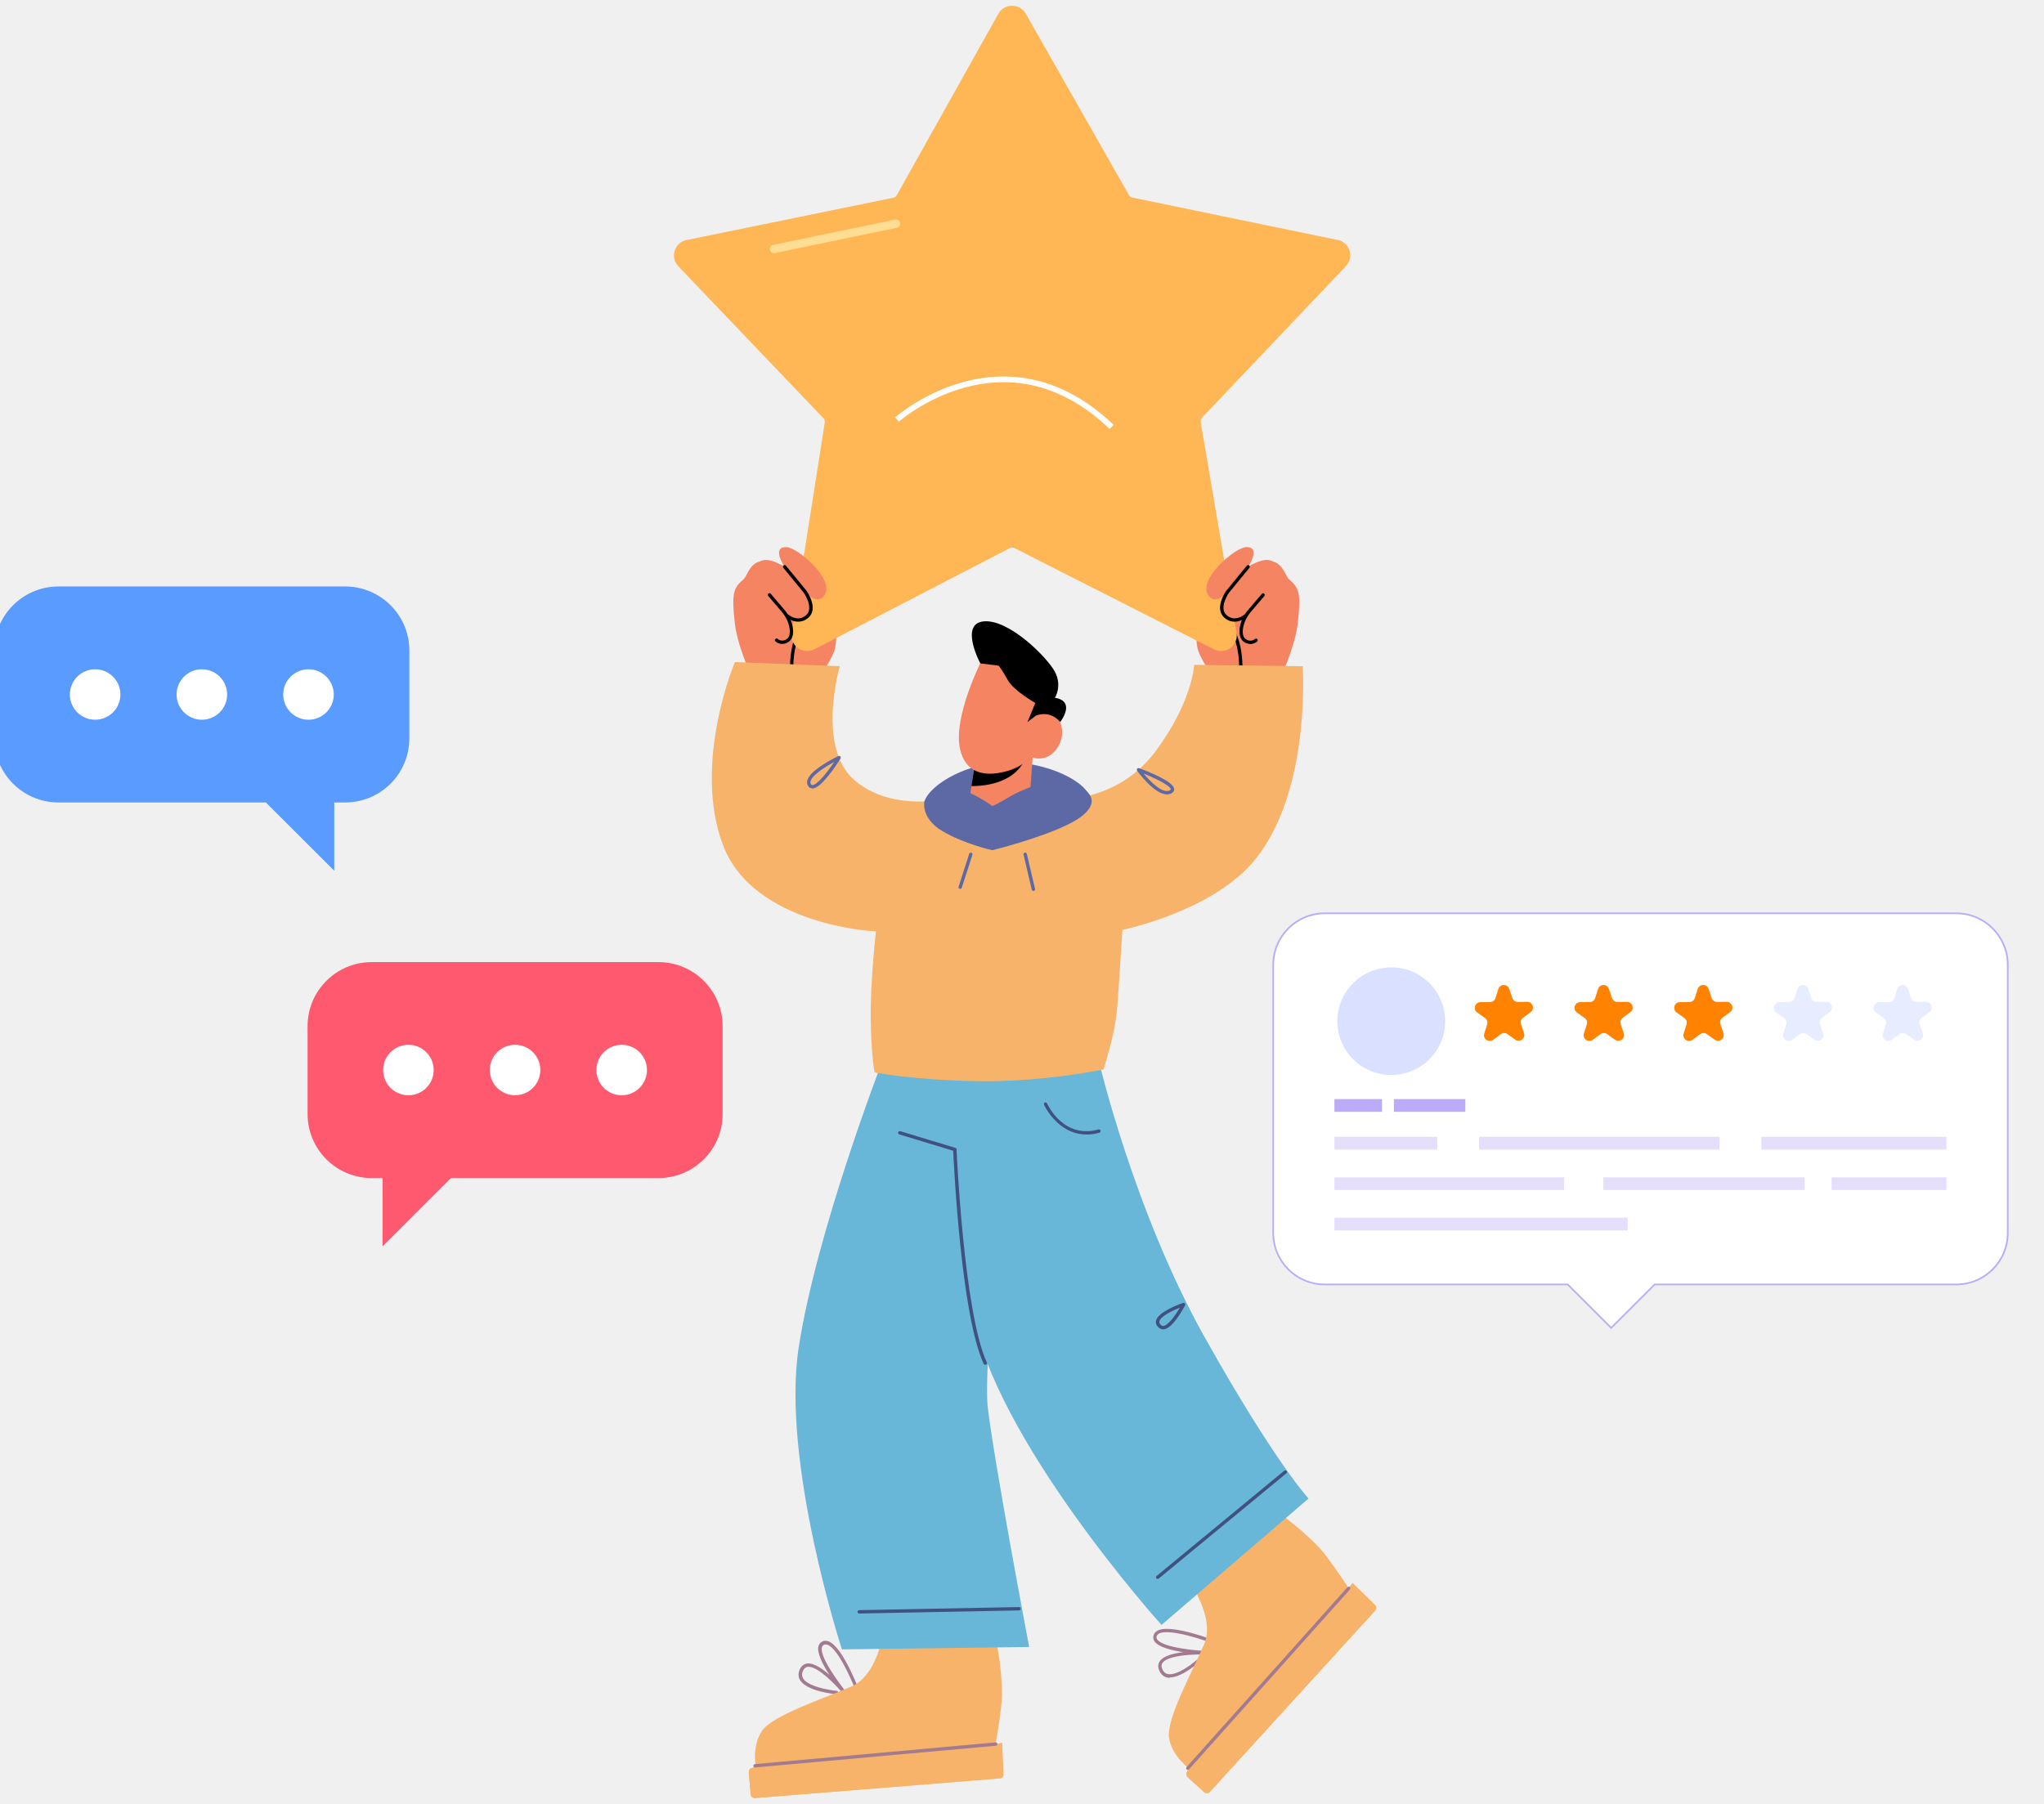
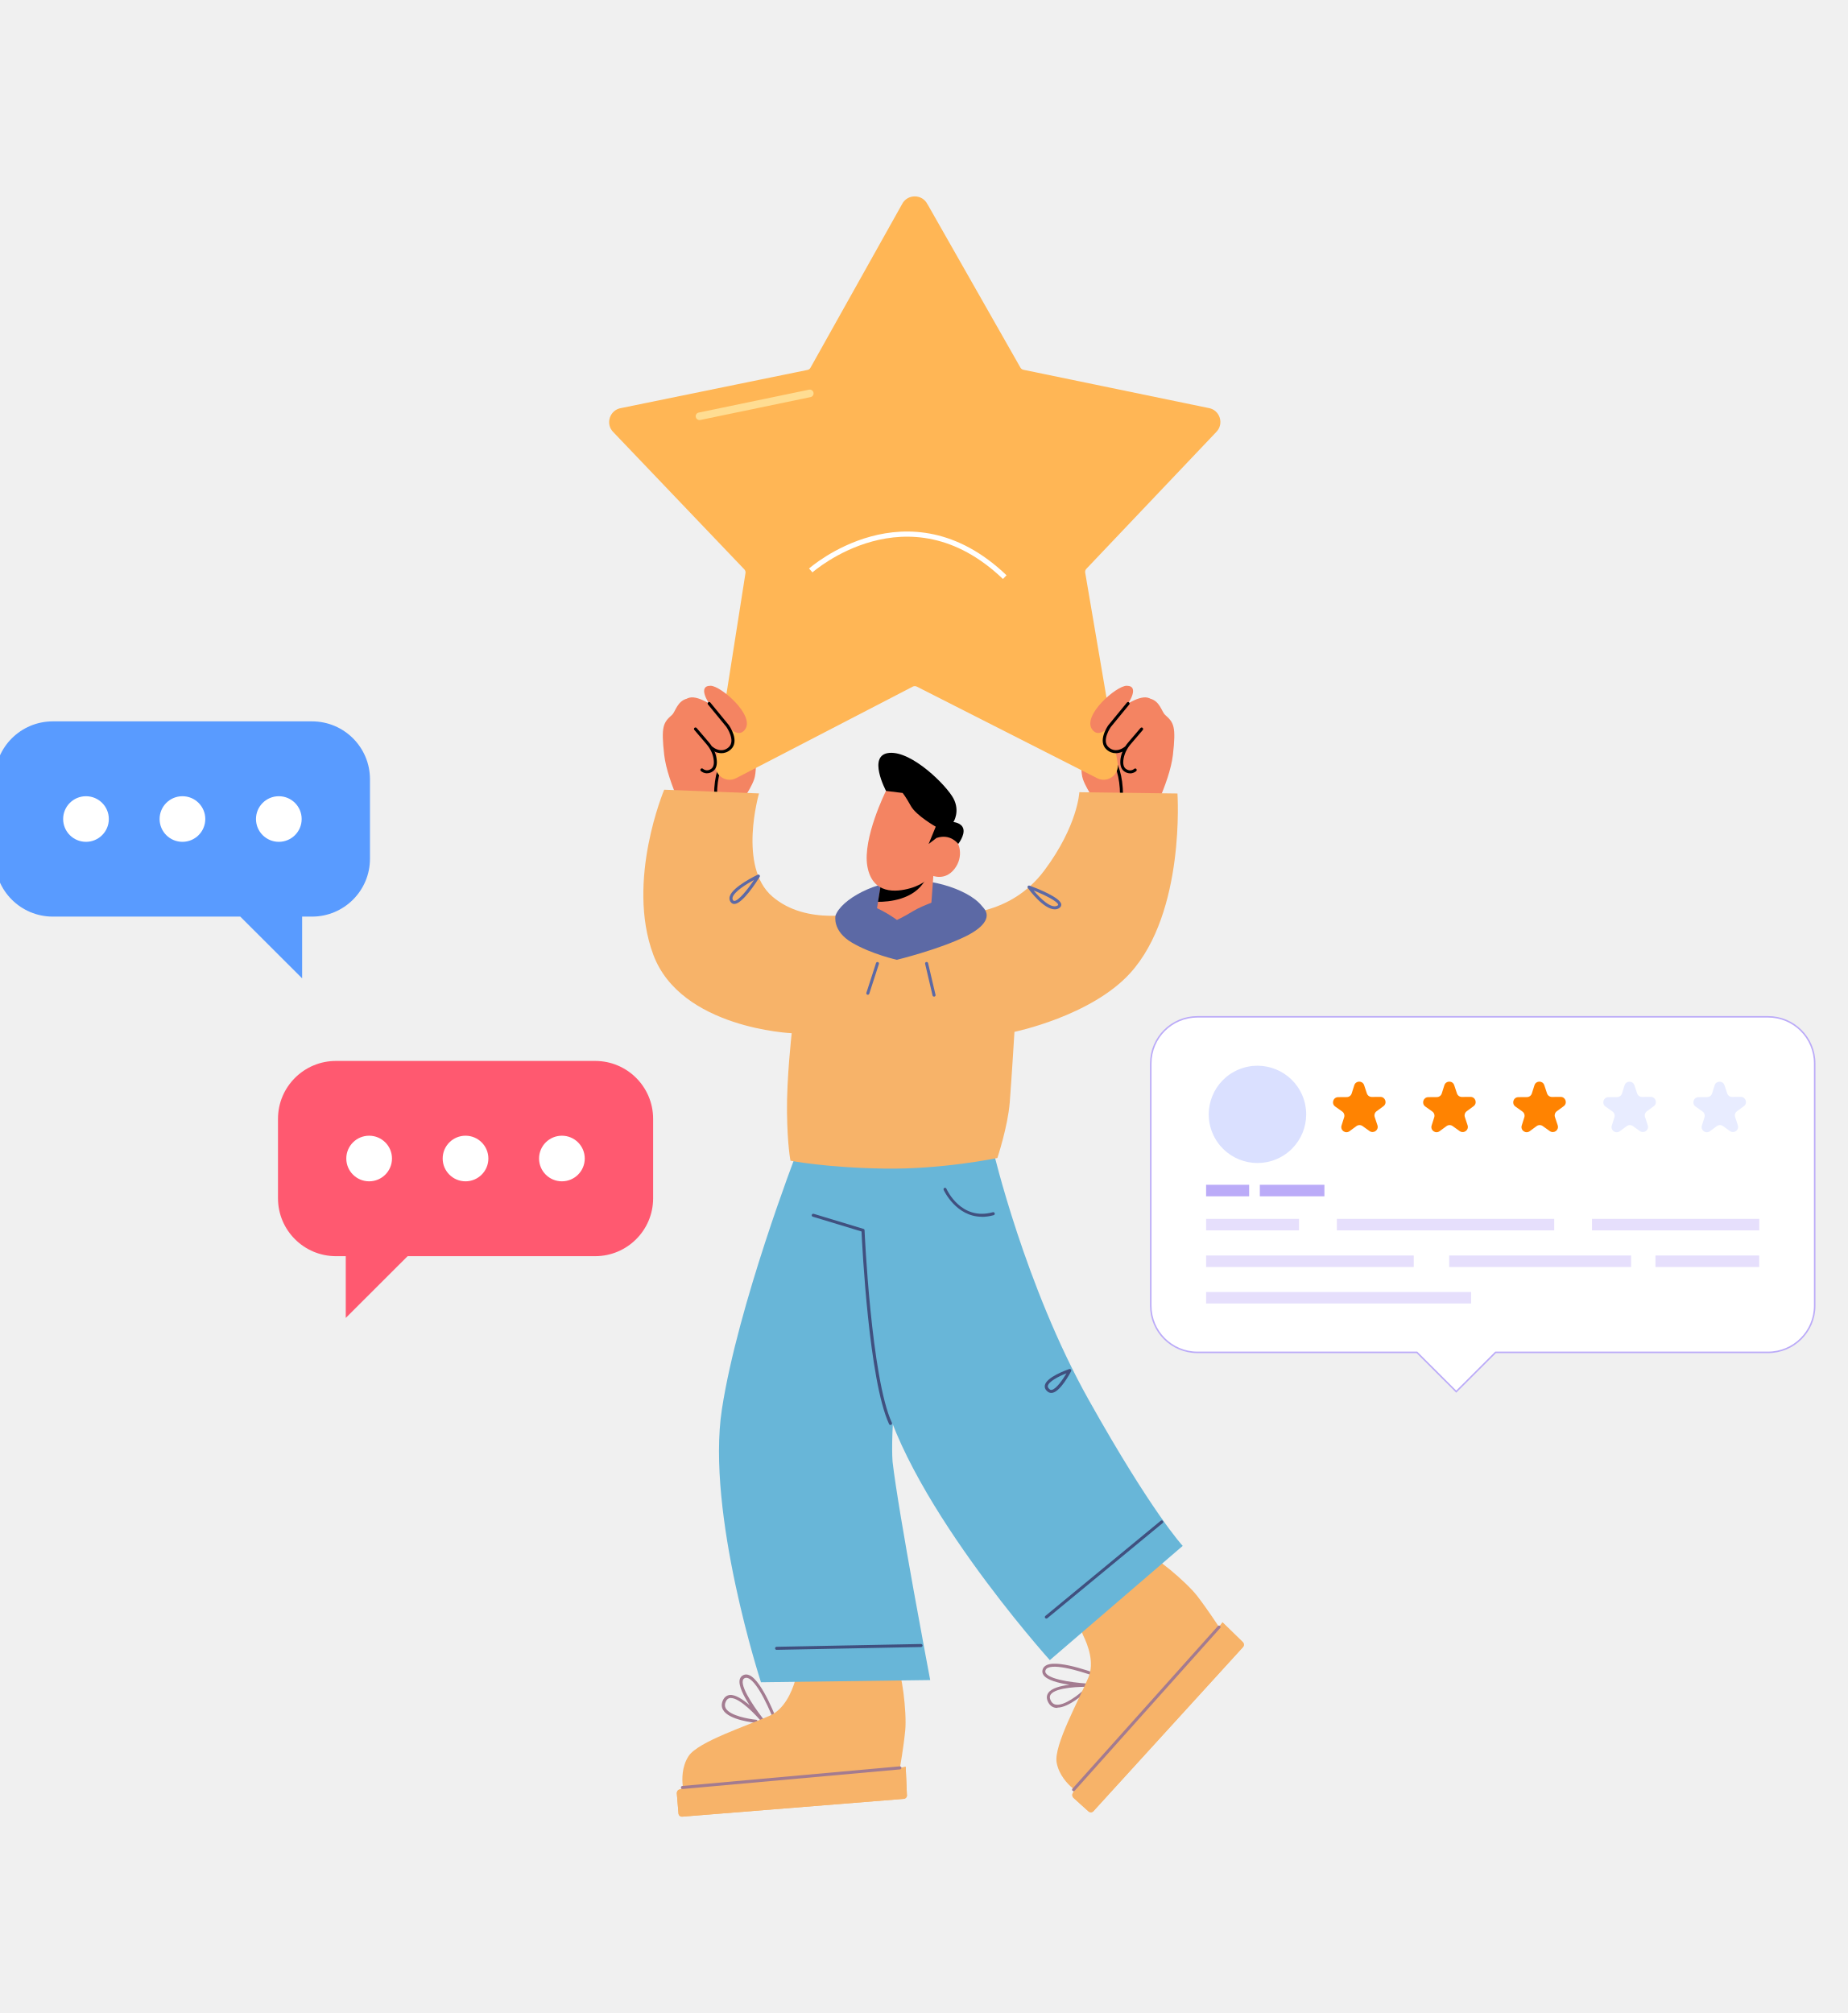
- <svg xmlns="http://www.w3.org/2000/svg" width="358" height="316" viewBox="0 0 358 316" fill="none">
+ <svg xmlns="http://www.w3.org/2000/svg" width="290" height="316" viewBox="0 0 358 316" fill="none">
  <g clip-path="url(#clip0_286_1593)">
    <g clip-path="url(#clip1_286_1593)">
      <path d="M133.667 122.741C133.667 122.741 129.358 114.769 128.711 109.249C128.079 103.714 128.535 102.98 130.211 101.497C130.917 100.865 131.226 98.737 133.255 98.311C135.285 97.885 137.02 103.126 137.02 103.126C137.02 103.126 137.594 99.338 139.3 99.911C141.006 100.484 141.771 107.413 141.771 107.413C141.771 107.413 143.535 102.627 144.859 103.068C146.182 103.493 146.977 111.642 146.138 113.976C145.315 116.311 143.021 119.188 143.021 119.188L133.653 122.741H133.667Z" fill="#F48462" />
      <path d="M138.667 117.368C138.506 117.368 138.373 117.236 138.373 117.074C138.373 109.249 142.403 107.355 142.565 107.281C142.712 107.223 142.888 107.281 142.947 107.428C143.021 107.575 142.947 107.751 142.8 107.81C142.756 107.825 138.932 109.66 138.947 117.074C138.947 117.236 138.814 117.368 138.653 117.368H138.667Z" fill="black" />
      <path d="M222.333 122.741C222.333 122.741 226.642 114.769 227.289 109.249C227.921 103.714 227.465 102.98 225.789 101.497C225.083 100.865 224.774 98.737 222.744 98.311C220.7 97.885 218.98 103.126 218.98 103.126C218.98 103.126 218.406 99.338 216.7 99.911C214.994 100.484 214.229 107.413 214.229 107.413C214.229 107.413 212.465 102.627 211.141 103.068C209.817 103.493 209.023 111.642 209.862 113.976C210.685 116.311 212.979 119.188 212.979 119.188L222.347 122.741H222.333Z" fill="#F48462" />
      <path d="M217.332 117.368C217.171 117.368 217.038 117.236 217.038 117.074C217.038 109.66 213.229 107.839 213.185 107.81C213.038 107.736 212.979 107.575 213.038 107.428C213.097 107.281 213.273 107.223 213.421 107.281C213.597 107.355 217.627 109.263 217.612 117.074C217.612 117.236 217.48 117.368 217.318 117.368H217.332Z" fill="black" />
      <path d="M169.61 148.964C169.61 148.964 160.801 143.561 161.889 140.419C162.977 137.292 169.625 133.519 176.463 133.519C183.302 133.519 190.846 136.925 191.037 140.346C191.214 143.752 169.625 148.964 169.625 148.964H169.61Z" fill="#5C69A5" />
      <path d="M150.491 297.22C150.374 297.22 150.256 297.147 150.212 297.03C149.418 294.842 146.918 288.984 145.006 288.176C144.756 288.074 144.535 288.059 144.329 288.147C144.123 288.235 144.006 288.382 143.947 288.602C143.55 290.261 146.888 294.813 148.344 296.604C148.403 296.677 148.447 296.721 148.462 296.736C148.565 296.868 148.55 297.044 148.418 297.147C148.285 297.25 148.109 297.235 148.006 297.103C147.977 297.059 147.918 297 147.859 296.927C146.579 295.385 143.403 292.008 141.638 292.008C141.594 292.008 141.535 292.008 141.491 292.008C141.123 292.052 140.859 292.258 140.667 292.654C140.417 293.154 140.417 293.594 140.638 294.005C141.462 295.459 145.182 296.09 146.535 296.222C146.697 296.222 146.815 296.384 146.8 296.545C146.8 296.707 146.653 296.839 146.477 296.809C146.271 296.795 141.256 296.325 140.109 294.299C139.785 293.726 139.785 293.08 140.109 292.405C140.403 291.817 140.829 291.494 141.403 291.421C142.476 291.304 143.962 292.273 145.271 293.418C144.094 291.612 143.065 289.586 143.344 288.426C143.447 288.03 143.682 287.736 144.065 287.56C144.418 287.398 144.8 287.413 145.212 287.589C147.741 288.676 150.609 296.457 150.727 296.78C150.786 296.927 150.712 297.103 150.55 297.162C150.521 297.162 150.477 297.176 150.447 297.176L150.491 297.22Z" fill="#A37B90" />
      <path d="M204.92 293.932C204.758 293.932 204.597 293.917 204.435 293.888C203.788 293.741 203.317 293.315 203.023 292.61C202.773 292.008 202.817 291.465 203.155 290.995C203.788 290.1 205.494 289.659 207.229 289.439C205.097 289.116 202.905 288.543 202.214 287.56C201.979 287.222 201.92 286.84 202.052 286.459C202.17 286.092 202.435 285.813 202.832 285.622C205.317 284.462 213.053 287.501 213.376 287.633C213.523 287.692 213.597 287.868 213.538 288.015C213.479 288.162 213.303 288.235 213.156 288.176C210.994 287.325 204.95 285.284 203.067 286.15C202.817 286.268 202.67 286.429 202.597 286.635C202.523 286.855 202.552 287.031 202.685 287.222C203.67 288.632 209.288 289.16 211.597 289.263C211.685 289.263 211.759 289.263 211.773 289.263C211.935 289.263 212.067 289.41 212.053 289.571C212.053 289.733 211.92 289.85 211.759 289.85C211.7 289.85 211.612 289.85 211.509 289.85C209.45 289.777 204.626 289.909 203.611 291.318C203.405 291.612 203.376 291.964 203.552 292.361C203.758 292.875 204.082 293.183 204.538 293.271C206.2 293.638 209.126 291.289 210.112 290.349C210.229 290.232 210.42 290.247 210.523 290.349C210.641 290.467 210.626 290.658 210.523 290.76C210.376 290.893 207.17 293.873 204.891 293.873L204.92 293.932Z" fill="#A37B90" />
      <path d="M175.757 310.83C175.772 311.197 175.493 311.52 175.125 311.55L132.211 315C131.829 315.029 131.505 314.75 131.476 314.368L131.152 310.463C131.152 310.081 131.388 309.773 131.726 309.729C131.961 309.685 132.153 309.553 132.241 309.347C132.285 309.245 132.314 309.112 132.3 308.98C132.167 307.835 132.079 305.354 133.432 303.269C135.27 300.45 144.947 297.338 149.212 295.414C151.992 294.166 153.403 290.878 154.05 288.749C154.403 287.574 155.448 286.737 156.683 286.679C161.551 286.488 173.037 286.018 173.772 286.15C174.713 286.326 175.757 294.886 175.419 298.248C175.095 301.61 174.39 305.545 174.39 305.545L175.507 305.339L175.743 310.83H175.757Z" fill="#F7B369" />
      <path d="M175.757 310.831C175.772 311.198 175.493 311.521 175.125 311.55L132.211 315C131.829 315.03 131.505 314.751 131.476 314.369L131.152 310.464C131.152 310.082 131.388 309.774 131.726 309.73C131.961 309.686 132.153 309.554 132.241 309.348C144.315 308.54 174.39 305.545 174.39 305.545L175.507 305.34L175.743 310.831H175.757Z" fill="#F7B369" />
      <path d="M240.833 281.188C241.098 281.437 241.113 281.863 240.863 282.142L211.891 313.928C211.641 314.207 211.2 314.222 210.92 313.972L208.009 311.344C207.744 311.065 207.714 310.683 207.92 310.404C208.067 310.213 208.111 309.979 208.038 309.773C208.009 309.67 207.935 309.553 207.832 309.465C206.95 308.716 205.2 306.969 204.758 304.517C204.17 301.199 209.112 292.331 210.92 288.015C212.097 285.21 210.876 281.848 209.891 279.851C209.347 278.75 209.538 277.429 210.391 276.548C213.818 273.083 221.877 264.92 222.509 264.509C223.303 263.995 229.936 269.545 231.995 272.232C234.054 274.904 236.23 278.251 236.23 278.251L236.907 277.341L240.848 281.188H240.833Z" fill="#F7B369" />
      <path d="M240.833 281.187C241.098 281.437 241.113 281.863 240.863 282.142L211.891 313.928C211.641 314.207 211.2 314.222 210.92 313.972L208.009 311.344C207.744 311.065 207.714 310.683 207.92 310.404C208.067 310.213 208.111 309.978 208.038 309.773C216.303 300.964 236.216 278.251 236.216 278.251L236.892 277.341L240.833 281.187Z" fill="#F7B369" />
      <path d="M154.33 186.476C154.33 186.476 142.976 215.927 139.888 236.071C136.8 256.229 147.462 288.955 147.462 288.955L180.257 288.529C180.257 288.529 174.095 256.082 172.963 246.216C172.125 235.351 178.007 188.326 178.007 188.326L154.315 186.461L154.33 186.476Z" fill="#68B6D8" />
      <path d="M192.464 185.902C192.464 185.902 198.626 212.197 210.965 234.22C223.303 256.228 229.186 262.527 229.186 262.527L203.435 284.667C203.435 284.667 173.963 251.956 170.316 229.654C166.669 207.352 166.948 187.341 166.948 187.341L192.464 185.917V185.902Z" fill="#68B6D8" />
      <path d="M190.302 198.749C185.228 198.749 182.89 193.596 182.86 193.537C182.802 193.39 182.86 193.214 183.008 193.155C183.155 193.097 183.331 193.155 183.39 193.302C183.508 193.566 186.258 199.571 192.39 197.868C192.552 197.824 192.714 197.912 192.758 198.074C192.802 198.235 192.714 198.397 192.552 198.441C191.743 198.661 190.993 198.764 190.287 198.764L190.302 198.749Z" fill="#40507F" />
      <path d="M203.714 232.885C203.479 232.885 203.273 232.811 203.082 232.679C202.479 232.239 202.42 231.769 202.464 231.446C202.714 229.831 206.744 228.422 207.2 228.26C207.317 228.231 207.435 228.26 207.523 228.348C207.597 228.436 207.611 228.568 207.567 228.671C207.361 229.068 205.538 232.503 203.994 232.855C203.905 232.87 203.817 232.885 203.729 232.885H203.714ZM206.656 229.082C205.097 229.699 203.17 230.712 203.052 231.534C203.052 231.622 202.994 231.872 203.435 232.209C203.552 232.298 203.685 232.327 203.847 232.283C204.729 232.077 205.95 230.286 206.656 229.097V229.082Z" fill="#40507F" />
      <path d="M202.758 276.607C202.67 276.607 202.596 276.577 202.538 276.504C202.435 276.386 202.449 276.196 202.582 276.093L224.936 257.652C225.068 257.55 225.244 257.564 225.347 257.696C225.45 257.829 225.436 258.005 225.303 258.108L202.949 276.548C202.949 276.548 202.832 276.621 202.758 276.621V276.607Z" fill="#40507F" />
      <path d="M172.551 239.095C172.434 239.095 172.331 239.036 172.286 238.919C168.375 230.462 167.08 204.402 166.948 201.598L157.506 198.735C157.345 198.691 157.256 198.529 157.315 198.368C157.359 198.206 157.536 198.133 157.683 198.177L167.33 201.098C167.448 201.128 167.536 201.245 167.536 201.363C167.536 201.642 168.83 230.022 172.831 238.669C172.904 238.816 172.831 238.992 172.684 239.065C172.639 239.08 172.595 239.095 172.566 239.095H172.551Z" fill="#40507F" />
      <path d="M150.491 282.671C150.33 282.671 150.197 282.538 150.197 282.377C150.197 282.215 150.33 282.083 150.491 282.083L178.478 281.54C178.654 281.569 178.772 281.672 178.772 281.834C178.772 281.995 178.64 282.127 178.478 282.127L150.491 282.671Z" fill="#40507F" />
      <path d="M132.241 309.641C132.094 309.641 131.961 309.524 131.947 309.377C131.947 309.215 132.049 309.069 132.211 309.054L174.36 305.251C174.536 305.237 174.669 305.354 174.684 305.516C174.684 305.677 174.581 305.824 174.419 305.839L132.27 309.641C132.27 309.641 132.255 309.641 132.241 309.641Z" fill="#A37B90" />
      <path d="M208.038 310.067C208.038 310.067 207.906 310.038 207.847 309.994C207.729 309.891 207.714 309.7 207.817 309.583L236.01 278.061C236.113 277.944 236.304 277.929 236.421 278.032C236.539 278.134 236.554 278.325 236.451 278.443L208.259 309.965C208.259 309.965 208.126 310.067 208.038 310.067Z" fill="#A37B90" />
      <path d="M147.08 116.722C147.08 116.722 142.947 130.905 149.653 136.675C156.359 142.445 166.374 139.89 168.566 139.714C170.757 139.538 177.022 138.98 181.331 139.802C185.655 140.624 195.846 140.375 202.361 131.654C208.876 122.933 209.156 116.473 209.156 116.473L228.171 116.722C228.171 116.722 229.73 139.743 218.994 151.548C211.435 159.858 196.582 162.911 196.582 162.911C196.582 162.911 196.037 171.897 195.67 176.58C195.302 181.249 193.273 187.357 193.273 187.357C193.273 187.357 182.596 189.603 171.316 189.412C160.036 189.236 153.183 187.885 153.183 187.885C153.183 187.885 152.594 185.11 152.506 178.548C152.418 171.985 153.418 163.176 153.418 163.176C153.418 163.176 131.932 162.265 126.593 147.951C121.255 133.636 128.711 115.988 128.711 115.988L147.08 116.708V116.722Z" fill="#F7B369" />
      <path d="M180.993 130.934L180.213 141.651C180.213 141.651 178.566 144.544 173.889 144.441C170.404 144.367 169.272 143.149 169.272 143.149L170.139 137.79L170.992 132.563L179.537 131.183L180.978 130.948L180.993 130.934Z" fill="#F48462" />
      <path d="M179.551 132.843C179.507 133.063 179.404 133.298 179.243 133.577C177.081 137.35 172.154 137.732 170.139 137.717L170.992 132.534L179.537 132.828L179.551 132.843Z" fill="black" />
      <path d="M171.683 116.223C171.683 116.223 167.11 125.385 168.08 130.846C169.066 136.308 173.639 135.868 176.419 135.075C179.198 134.282 180.596 132.608 180.596 132.608C180.596 132.608 183.052 133.753 184.934 131.375C186.816 128.997 185.993 126.001 184.61 125.209C183.213 124.416 181.419 125.385 181.419 125.385L182.978 122.742C182.978 122.742 178.404 108.207 171.683 116.223Z" fill="#F48462" />
      <path d="M161.904 140.419C161.904 140.419 161.242 143.355 165.08 145.616C168.919 147.877 173.801 148.949 173.801 148.949C173.801 148.949 181.905 146.967 187.081 144.427C191.037 142.489 192.126 140.375 190.434 138.73C188.728 137.071 182.787 137.071 182.787 137.071C182.787 137.071 178.875 138.334 176.963 139.508C175.051 140.683 173.816 141.226 173.816 141.226C173.816 141.226 170.566 138.833 168.08 138.305C165.595 137.761 165.095 138.539 165.095 138.539L161.918 140.419H161.904Z" fill="#5C69A5" />
      <path d="M168.169 155.717C168.169 155.717 168.11 155.717 168.08 155.717C167.919 155.673 167.845 155.497 167.889 155.35L169.757 149.58C169.801 149.419 169.978 149.345 170.125 149.39C170.286 149.434 170.36 149.61 170.316 149.757L168.448 155.527C168.404 155.644 168.286 155.732 168.169 155.732V155.717Z" fill="#5C69A5" />
      <path d="M180.993 156.084C180.86 156.084 180.743 155.996 180.713 155.864L179.272 149.727C179.228 149.566 179.331 149.419 179.493 149.375C179.654 149.345 179.816 149.433 179.846 149.595L181.287 155.732C181.331 155.893 181.228 156.04 181.066 156.084C181.037 156.084 181.022 156.084 180.993 156.084Z" fill="#5C69A5" />
      <path d="M142.285 138.128C142.05 138.128 141.741 138.04 141.521 137.658C141.344 137.35 141.3 137.012 141.418 136.645C141.991 134.766 146.624 132.563 146.83 132.461C146.947 132.402 147.094 132.431 147.183 132.534C147.271 132.637 147.285 132.769 147.212 132.886C146.668 133.767 143.874 138.128 142.3 138.128H142.285ZM146.109 133.488C144.565 134.311 142.315 135.735 141.976 136.821C141.918 137.027 141.932 137.203 142.021 137.364C142.109 137.526 142.197 137.511 142.285 137.541C143.109 137.541 144.874 135.338 146.109 133.488Z" fill="#5C69A5" />
      <path d="M204.391 139.171C202.258 139.171 199.508 135.501 199.17 135.031C199.096 134.928 199.096 134.781 199.17 134.678C199.243 134.576 199.39 134.532 199.508 134.576C200.92 135.089 205.553 136.895 205.655 138.231C205.655 138.452 205.597 138.745 205.17 138.98C204.935 139.112 204.67 139.171 204.405 139.171H204.391ZM200.288 135.515C201.538 137.013 203.67 139.112 204.876 138.466C204.964 138.422 205.067 138.349 205.052 138.275C205.008 137.703 202.699 136.47 200.288 135.515Z" fill="#5C69A5" />
      <path d="M140.609 110.614C140.609 110.614 140.52 110.614 140.476 110.585C139.241 110.012 139.829 107.839 139.903 107.59C139.947 107.428 140.123 107.34 140.27 107.384C140.432 107.428 140.52 107.605 140.476 107.766C140.329 108.265 140.079 109.733 140.726 110.042C140.873 110.115 140.947 110.291 140.873 110.438C140.815 110.556 140.712 110.614 140.594 110.614H140.609Z" fill="black" />
      <path d="M179.743 2.541L197.743 34.195C197.861 34.401 198.067 34.548 198.302 34.606L234.127 42.006C236.392 42.329 237.289 45.104 235.657 46.704L210.509 73.19C210.332 73.381 210.244 73.645 210.288 73.91L216.582 110.834C216.965 113.081 214.597 114.798 212.582 113.741L177.654 96.006C177.419 95.888 177.125 95.888 176.89 96.006L142.668 113.741C140.638 114.798 138.285 113.095 138.668 110.834L144.462 73.998C144.506 73.748 144.418 73.484 144.241 73.293L118.873 46.719C117.24 45.133 118.137 42.358 120.402 42.021L156.492 34.636C156.727 34.592 156.933 34.445 157.051 34.225L174.787 2.541C175.801 0.501 178.728 0.501 179.728 2.541H179.743Z" fill="#FFB655" />
      <path d="M135.55 44.355C135.212 44.355 134.903 44.12 134.829 43.768C134.741 43.372 135.006 42.975 135.403 42.902L156.771 38.468C157.168 38.395 157.565 38.644 157.639 39.041C157.727 39.437 157.462 39.833 157.065 39.907L135.697 44.341C135.697 44.341 135.594 44.355 135.55 44.355Z" fill="#FFDD92" />
      <path d="M221.244 104.228C221.244 104.228 226.848 100.147 225.495 104.947C224.48 108.589 219.671 113.448 218.288 112.45C216.891 111.452 218.112 107.913 218.112 107.913C218.112 107.913 215.994 109.719 214.641 107.987C213.406 106.416 215.024 103.655 215.024 103.655C215.024 103.655 212.979 106.166 211.641 104.316C209.67 101.6 216.332 95.845 218.318 95.845C220.95 95.845 218.612 99.28 218.612 99.28C218.612 99.28 222.744 96.638 223.406 99.236C224.068 101.835 221.244 104.228 221.244 104.228Z" fill="#F48462" />
      <path d="M218.994 112.816C218.641 112.816 218.244 112.714 217.832 112.42C217.2 111.95 216.965 111.069 217.156 109.88C217.332 108.794 217.847 107.737 218.627 106.826L221.009 104.037C221.112 103.905 221.303 103.89 221.421 104.007C221.538 104.11 221.553 104.301 221.45 104.418L219.068 107.208C218.362 108.045 217.906 108.999 217.729 109.983C217.568 110.952 217.715 111.613 218.171 111.95C219.038 112.582 219.715 112.009 219.788 111.95C219.906 111.847 220.097 111.847 220.2 111.965C220.303 112.082 220.303 112.273 220.185 112.376C219.965 112.582 219.509 112.831 218.98 112.831L218.994 112.816Z" fill="black" />
      <path d="M216.215 108.911C215.626 108.911 215.009 108.72 214.435 108.206C212.612 106.577 214.685 103.611 214.774 103.494L218.377 99.104C218.48 98.972 218.671 98.957 218.788 99.06C218.906 99.162 218.935 99.353 218.833 99.471L215.244 103.846C215.244 103.846 213.391 106.489 214.832 107.766C216.274 109.043 217.847 107.751 217.921 107.693C218.038 107.59 218.23 107.604 218.332 107.722C218.435 107.839 218.421 108.03 218.303 108.133C217.891 108.485 217.097 108.911 216.229 108.911H216.215Z" fill="black" />
      <path d="M134.77 104.228C134.77 104.228 129.167 100.147 130.52 104.947C131.535 108.589 136.344 113.448 137.726 112.45C139.123 111.452 137.903 107.913 137.903 107.913C137.903 107.913 140.02 109.719 141.373 107.987C142.609 106.416 140.991 103.655 140.991 103.655C140.991 103.655 143.035 106.166 144.374 104.316C146.344 101.6 139.682 95.845 137.697 95.845C135.064 95.845 137.403 99.28 137.403 99.28C137.403 99.28 133.27 96.638 132.608 99.236C131.947 101.835 134.77 104.228 134.77 104.228Z" fill="#F48462" />
      <path d="M137.02 112.816C136.476 112.816 136.035 112.567 135.814 112.361C135.697 112.258 135.682 112.068 135.8 111.95C135.917 111.833 136.094 111.818 136.212 111.935C136.285 111.994 136.976 112.567 137.829 111.935C138.285 111.598 138.432 110.937 138.27 109.968C138.109 108.984 137.638 108.03 136.932 107.193L134.55 104.404C134.447 104.286 134.461 104.095 134.579 103.993C134.711 103.89 134.888 103.904 134.991 104.022L137.373 106.811C138.153 107.722 138.653 108.779 138.844 109.865C139.05 111.069 138.815 111.921 138.167 112.405C137.77 112.699 137.373 112.802 137.006 112.802L137.02 112.816Z" fill="black" />
      <path d="M139.8 108.911C138.932 108.911 138.153 108.485 137.726 108.133C137.609 108.03 137.594 107.839 137.697 107.722C137.8 107.604 137.991 107.59 138.109 107.693C138.167 107.751 139.756 109.058 141.197 107.766C142.624 106.489 140.785 103.861 140.771 103.831L137.197 99.471C137.094 99.339 137.109 99.162 137.241 99.06C137.359 98.957 137.55 98.972 137.653 99.104L141.241 103.479C141.344 103.626 143.418 106.591 141.594 108.206C141.006 108.72 140.388 108.911 139.8 108.911Z" fill="black" />
      <path d="M181.419 125.384L179.949 126.515L181.331 123.152C181.331 123.152 177.551 121.009 176.522 119.159C175.493 117.309 174.919 116.619 174.919 116.619L171.698 116.223C171.698 116.223 167.948 109.205 172.36 108.852C176.772 108.5 183.434 115.18 184.758 117.676C186.096 120.187 184.758 122.257 184.758 122.257C184.758 122.257 186.39 122.374 186.684 123.608C186.978 124.855 185.684 126.5 185.684 126.5C185.684 126.5 184.169 124.371 181.419 125.369V125.384Z" fill="black" />
      <path d="M157.109 73.499C157.109 73.499 175.904 56.821 194.699 74.791" stroke="white" stroke-miterlimit="10" />
      <path d="M60.458 102.745H10.236C4.03 102.745 -1 107.766 -1 113.962V129.363C-1 135.559 4.03 140.58 10.236 140.58H46.561L58.547 152.546V140.58H60.458C66.665 140.58 71.694 135.559 71.694 129.363V113.962C71.694 107.766 66.665 102.745 60.458 102.745Z" fill="#599BFF" />
      <path d="M16.663 126.089C19.107 126.089 21.089 124.111 21.089 121.67C21.089 119.23 19.107 117.251 16.663 117.251C14.218 117.251 12.236 119.23 12.236 121.67C12.236 124.111 14.218 126.089 16.663 126.089Z" fill="white" />
      <path d="M35.354 126.089C37.799 126.089 39.781 124.111 39.781 121.67C39.781 119.23 37.799 117.251 35.354 117.251C32.91 117.251 30.928 119.23 30.928 121.67C30.928 124.111 32.91 126.089 35.354 126.089Z" fill="white" />
      <path d="M54.032 126.089C56.476 126.089 58.458 124.111 58.458 121.67C58.458 119.23 56.476 117.251 54.032 117.251C51.587 117.251 49.605 119.23 49.605 121.67C49.605 124.111 51.587 126.089 54.032 126.089Z" fill="white" />
      <path d="M65.106 206.384H115.328C121.534 206.384 126.564 201.362 126.564 195.167V179.766C126.564 173.571 121.534 168.549 115.328 168.549H65.106C58.9 168.549 53.87 173.571 53.87 179.766V195.167C53.87 201.362 58.9 206.384 65.106 206.384Z" fill="#FF5970" />
      <path d="M108.887 191.878C111.332 191.878 113.314 189.9 113.314 187.459C113.314 185.019 111.332 183.04 108.887 183.04C106.442 183.04 104.46 185.019 104.46 187.459C104.46 189.9 106.442 191.878 108.887 191.878Z" fill="white" />
      <path d="M90.21 191.878C92.654 191.878 94.636 189.9 94.636 187.459C94.636 185.019 92.654 183.04 90.21 183.04C87.765 183.04 85.783 185.019 85.783 187.459C85.783 189.9 87.765 191.878 90.21 191.878Z" fill="white" />
      <path d="M71.532 191.878C73.977 191.878 75.959 189.9 75.959 187.459C75.959 185.019 73.977 183.04 71.532 183.04C69.088 183.04 67.106 185.019 67.106 187.459C67.106 189.9 69.088 191.878 71.532 191.878Z" fill="white" />
      <path d="M67.003 199.44V218.35L82.474 202.904C82.474 202.904 66.429 200.012 67.003 199.425V199.44Z" fill="#FF5970" />
      <path d="M342.608 160H232.044C227.044 160 223 164.038 223 169.029V215.996C223 220.988 227.044 225.026 232.044 225.026H274.576L282.194 232.631L289.812 225.026H342.608C347.608 225.026 351.652 220.988 351.652 215.996V169.029C351.652 164.038 347.608 160 342.608 160Z" fill="white" stroke="#BBABF8" stroke-width="0.29" stroke-miterlimit="10" />
      <path d="M247.34 187.591C252.145 185.57 254.4 180.043 252.376 175.245C250.352 170.448 244.816 168.197 240.01 170.217C235.205 172.238 232.95 177.765 234.974 182.563C236.998 187.36 242.534 189.611 247.34 187.591Z" fill="#DAE0FF" />
      <path d="M262.438 173.255C262.732 172.334 264.033 172.325 264.34 173.242L264.875 174.844C265.012 175.255 265.398 175.531 265.831 175.527L267.486 175.514C268.456 175.506 268.868 176.745 268.087 177.32L266.75 178.302C266.401 178.56 266.257 179.013 266.394 179.425L266.923 181.01C267.23 181.929 266.181 182.703 265.393 182.14L264.033 181.167C263.681 180.916 263.207 180.919 262.859 181.175L261.511 182.166C260.731 182.74 259.672 181.979 259.966 181.056L260.471 179.473C260.603 179.059 260.453 178.607 260.099 178.355L258.733 177.382C257.944 176.819 258.336 175.575 259.305 175.567L260.983 175.554C261.415 175.55 261.796 175.269 261.928 174.858L262.438 173.255Z" fill="#FF8301" />
      <path d="M279.895 173.255C280.189 172.334 281.49 172.325 281.796 173.242L282.331 174.844C282.468 175.255 282.855 175.531 283.288 175.527L284.951 175.514C285.92 175.506 286.333 176.743 285.553 177.319L284.218 178.303C283.87 178.56 283.727 179.012 283.863 179.422L284.392 181.02C284.696 181.938 283.648 182.71 282.861 182.148L281.489 181.167C281.137 180.916 280.664 180.919 280.315 181.175L278.968 182.166C278.188 182.74 277.129 181.979 277.423 181.056L277.928 179.472C278.06 179.058 277.91 178.607 277.557 178.354L276.195 177.381C275.407 176.817 275.8 175.575 276.769 175.567L278.439 175.554C278.872 175.55 279.253 175.269 279.384 174.858L279.895 173.255Z" fill="#FF8301" />
      <path d="M297.352 173.255C297.645 172.334 298.946 172.325 299.253 173.242L299.788 174.844C299.925 175.255 300.311 175.531 300.744 175.527L302.414 175.514C303.384 175.506 303.796 176.745 303.014 177.32L301.678 178.302C301.328 178.56 301.185 179.013 301.322 179.425L301.854 181.017C302.16 181.936 301.113 182.71 300.325 182.148L298.947 181.166C298.594 180.915 298.12 180.919 297.772 181.176L296.432 182.165C295.653 182.74 294.593 181.982 294.885 181.059L295.387 179.47C295.518 179.057 295.367 178.607 295.015 178.356L293.652 177.381C292.864 176.817 293.257 175.575 294.225 175.567L295.896 175.554C296.328 175.55 296.709 175.269 296.841 174.858L297.352 173.255Z" fill="#FF8301" />
      <path d="M314.812 173.27C315.104 172.347 316.407 172.336 316.714 173.255L317.244 174.844C317.382 175.255 317.768 175.531 318.201 175.527L319.871 175.514C320.84 175.506 321.252 176.745 320.471 177.32L319.135 178.302C318.785 178.56 318.641 179.013 318.779 179.425L319.308 181.01C319.615 181.929 318.566 182.703 317.778 182.14L316.417 181.167C316.065 180.916 315.592 180.919 315.243 181.175L313.885 182.174C313.106 182.747 312.048 181.989 312.339 181.067L312.844 179.47C312.974 179.057 312.824 178.607 312.472 178.356L311.108 177.381C310.32 176.817 310.713 175.575 311.682 175.567L313.365 175.554C313.799 175.55 314.18 175.268 314.311 174.855L314.812 173.27Z" fill="#E8ECFF" />
      <path d="M332.268 173.27C332.56 172.347 333.864 172.336 334.17 173.255L334.701 174.844C334.838 175.255 335.224 175.531 335.657 175.527L337.327 175.514C338.297 175.506 338.709 176.745 337.928 177.32L336.591 178.302C336.242 178.56 336.098 179.013 336.235 179.425L336.764 181.01C337.071 181.929 336.023 182.703 335.234 182.14L333.874 181.167C333.522 180.916 333.048 180.919 332.7 181.175L331.342 182.174C330.562 182.747 329.504 181.989 329.796 181.067L330.3 179.47C330.431 179.057 330.281 178.607 329.928 178.356L328.565 177.381C327.777 176.817 328.17 175.575 329.138 175.567L330.822 175.554C331.255 175.55 331.637 175.268 331.767 174.855L332.268 173.27Z" fill="#E8ECFF" />
      <path d="M242.06 192.55H233.721V194.781H242.06V192.55Z" fill="#BBABF8" />
      <path d="M256.648 192.55H244.133V194.781H256.648V192.55Z" fill="#BBABF8" />
      <path d="M251.722 199.156H233.721V201.388H251.722V199.156Z" fill="#E6DFFC" />
      <path d="M301.18 199.156H259.06V201.388H301.18V199.156Z" fill="#E6DFFC" />
      <path d="M340.916 199.156H308.503V201.388H340.916V199.156Z" fill="#E6DFFC" />
      <path d="M273.958 206.248H233.721V208.48H273.958V206.248Z" fill="#E6DFFC" />
      <path d="M340.902 206.248H320.798V208.48H340.902V206.248Z" fill="#E6DFFC" />
      <path d="M316.077 206.248H280.826V208.48H316.077V206.248Z" fill="#E6DFFC" />
      <path d="M285.076 213.324H233.721V215.556H285.076V213.324Z" fill="#E6DFFC" />
    </g>
  </g>
  <defs>
    <clipPath id="clip0_286_1593">
      <rect width="358" height="316" fill="white" />
    </clipPath>
    <clipPath id="clip1_286_1593">
      <rect width="361" height="314" fill="white" transform="translate(-1 1)" />
    </clipPath>
  </defs>
</svg>
